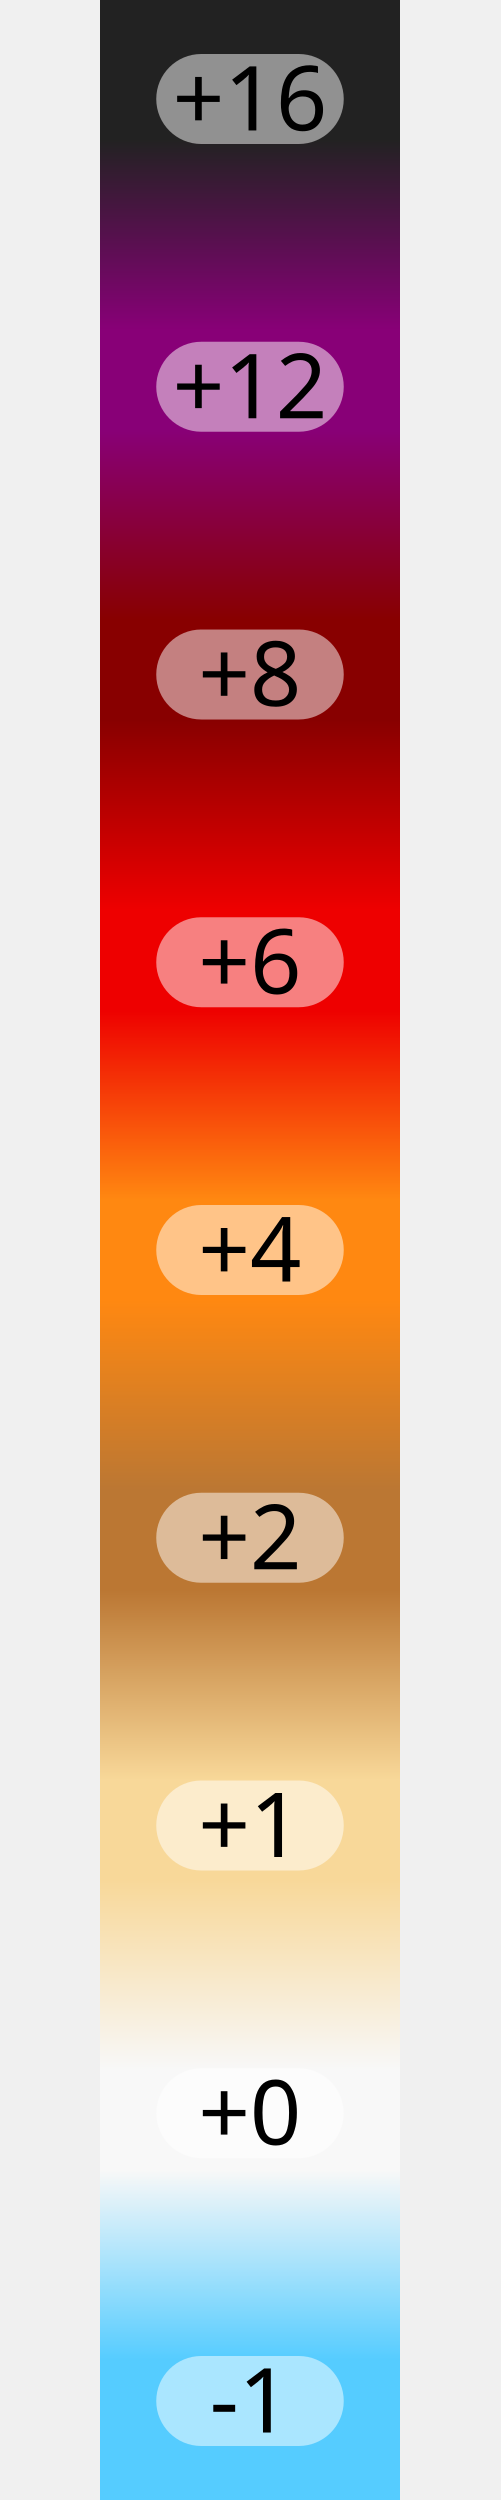
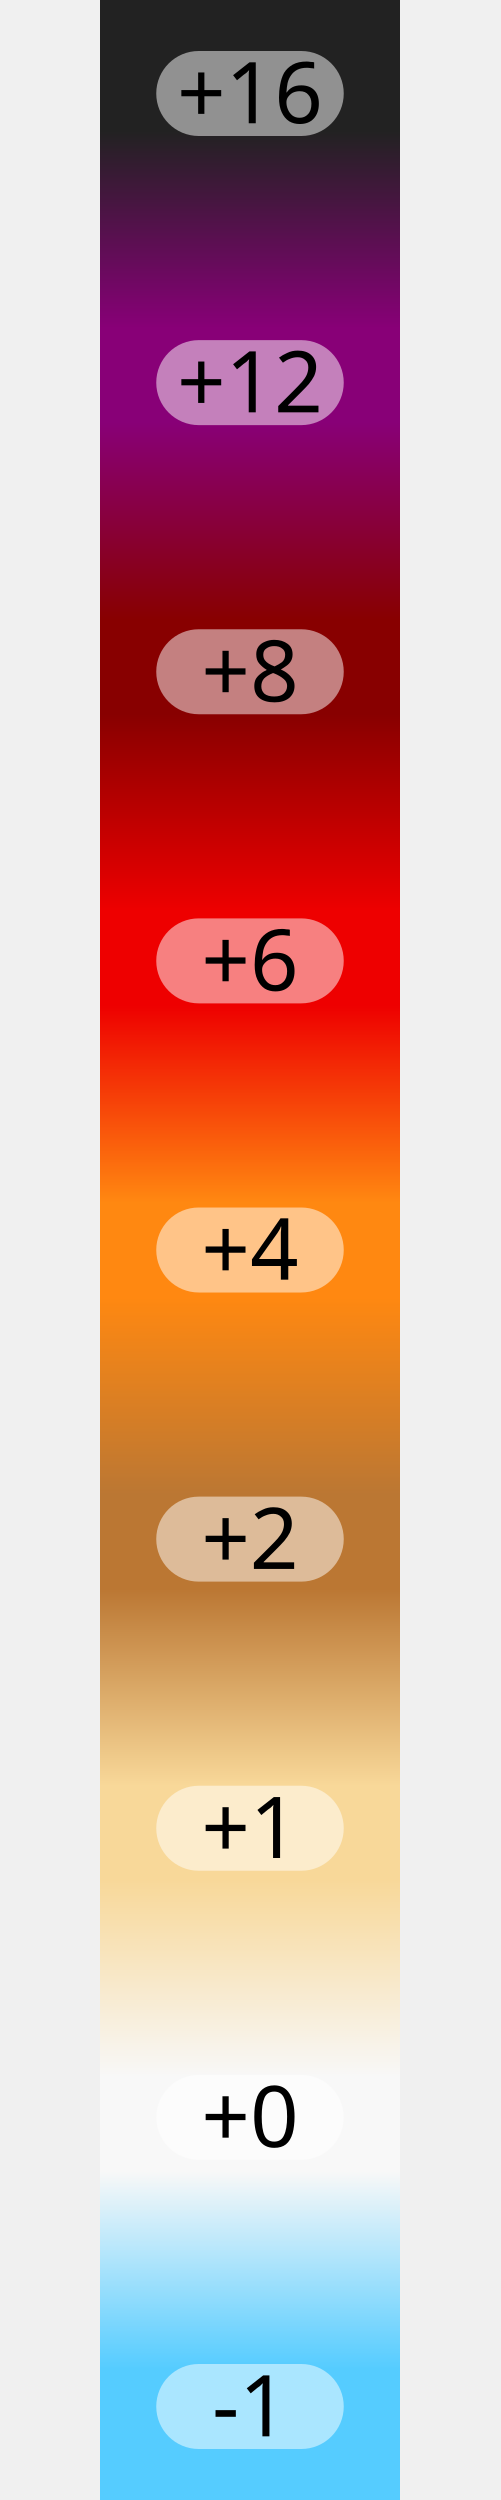
<svg xmlns="http://www.w3.org/2000/svg" width="60" height="300" viewBox="0 0 12 100">
  <defs>
    <linearGradient id="legend-gradient-8a397" x1="0" x2="0" y1="0" y2="1">
-       <stop offset="1.98%" stop-color="#222222" />
-       <stop offset="5.94%" stop-color="#222222" />
-       <stop offset="5.94%" stop-color="#222222" />
-       <stop offset="13.49%" stop-color="#880077" />
-       <stop offset="13.49%" stop-color="#880077" />
-       <stop offset="17.45%" stop-color="#880077" />
-       <stop offset="17.45%" stop-color="#880077" />
+       <stop offset="1.87%" stop-color="#222222" />
+       <stop offset="5.61%" stop-color="#222222" />
+       <stop offset="5.61%" stop-color="#222222" />
+       <stop offset="13.435%" stop-color="#880077" />
+       <stop offset="13.435%" stop-color="#880077" />
+       <stop offset="17.175%" stop-color="#880077" />
+       <stop offset="17.175%" stop-color="#880077" />
      <stop offset="25%" stop-color="#880000" />
      <stop offset="25%" stop-color="#880000" />
-       <stop offset="28.96%" stop-color="#880000" />
-       <stop offset="28.96%" stop-color="#880000" />
-       <stop offset="36.51%" stop-color="#ee0000" />
-       <stop offset="36.51%" stop-color="#ee0000" />
-       <stop offset="40.47%" stop-color="#ee0000" />
-       <stop offset="40.47%" stop-color="#ee0000" />
-       <stop offset="48.02%" stop-color="#ff8811" />
-       <stop offset="48.02%" stop-color="#ff8811" />
-       <stop offset="51.98%" stop-color="#ff8811" />
-       <stop offset="51.98%" stop-color="#ff8811" />
-       <stop offset="59.53%" stop-color="#bb7733" />
-       <stop offset="59.53%" stop-color="#bb7733" />
-       <stop offset="63.49%" stop-color="#bb7733" />
-       <stop offset="63.49%" stop-color="#bb7733" />
-       <stop offset="71.04%" stop-color="#f8d899" />
-       <stop offset="71.04%" stop-color="#f8d899" />
+       <stop offset="28.74%" stop-color="#880000" />
+       <stop offset="28.74%" stop-color="#880000" />
+       <stop offset="36.565%" stop-color="#ee0000" />
+       <stop offset="36.565%" stop-color="#ee0000" />
+       <stop offset="40.305%" stop-color="#ee0000" />
+       <stop offset="40.305%" stop-color="#ee0000" />
+       <stop offset="48.13%" stop-color="#ff8811" />
+       <stop offset="48.13%" stop-color="#ff8811" />
+       <stop offset="51.87%" stop-color="#ff8811" />
+       <stop offset="51.87%" stop-color="#ff8811" />
+       <stop offset="59.695%" stop-color="#bb7733" />
+       <stop offset="59.695%" stop-color="#bb7733" />
+       <stop offset="63.435%" stop-color="#bb7733" />
+       <stop offset="63.435%" stop-color="#bb7733" />
+       <stop offset="71.26%" stop-color="#f8d899" />
+       <stop offset="71.26%" stop-color="#f8d899" />
      <stop offset="75%" stop-color="#f8d899" />
      <stop offset="75%" stop-color="#f8d899" />
-       <stop offset="82.55%" stop-color="#f8f8f8" />
-       <stop offset="82.55%" stop-color="#f8f8f8" />
-       <stop offset="86.51%" stop-color="#f8f8f8" />
-       <stop offset="86.51%" stop-color="#f8f8f8" />
-       <stop offset="94.06%" stop-color="#55ccff" />
-       <stop offset="94.06%" stop-color="#55ccff" />
-       <stop offset="98.02%" stop-color="#55ccff" />
+       <stop offset="82.825%" stop-color="#f8f8f8" />
+       <stop offset="82.825%" stop-color="#f8f8f8" />
+       <stop offset="86.565%" stop-color="#f8f8f8" />
+       <stop offset="86.565%" stop-color="#f8f8f8" />
+       <stop offset="94.39%" stop-color="#55ccff" />
+       <stop offset="94.39%" stop-color="#55ccff" />
+       <stop offset="98.13%" stop-color="#55ccff" />
    </linearGradient>
  </defs>
  <rect x="0" y="0" width="12" height="100" fill="url(#legend-gradient-8a397)" />
-   <rect fill="white" fill-opacity="0.5" x="2.25" y="2.16" width="7.5" height="3.6" rx="1.8" ry="1.8" />
-   <text x="6" y="3.96" dy="0.35em" font-family="sans-serif" font-size="3.6" style="text-anchor: middle">+16</text>
-   <rect fill="white" fill-opacity="0.5" x="2.25" y="13.67" width="7.5" height="3.6" rx="1.8" ry="1.8" />
-   <text x="6" y="15.47" dy="0.35em" font-family="sans-serif" font-size="3.6" style="text-anchor: middle">+12</text>
-   <rect fill="white" fill-opacity="0.5" x="2.25" y="25.18" width="7.5" height="3.6" rx="1.8" ry="1.8" />
-   <text x="6" y="26.98" dy="0.35em" font-family="sans-serif" font-size="3.6" style="text-anchor: middle">+8</text>
-   <rect fill="white" fill-opacity="0.5" x="2.25" y="36.69" width="7.5" height="3.6" rx="1.8" ry="1.8" />
-   <text x="6" y="38.49" dy="0.35em" font-family="sans-serif" font-size="3.6" style="text-anchor: middle">+6</text>
-   <rect fill="white" fill-opacity="0.5" x="2.25" y="48.2" width="7.5" height="3.6" rx="1.8" ry="1.8" />
-   <text x="6" y="50" dy="0.35em" font-family="sans-serif" font-size="3.6" style="text-anchor: middle">+4</text>
-   <rect fill="white" fill-opacity="0.5" x="2.25" y="59.71" width="7.5" height="3.6" rx="1.8" ry="1.8" />
-   <text x="6" y="61.51" dy="0.35em" font-family="sans-serif" font-size="3.6" style="text-anchor: middle">+2</text>
-   <rect fill="white" fill-opacity="0.5" x="2.25" y="71.22" width="7.5" height="3.6" rx="1.8" ry="1.8" />
-   <text x="6" y="73.02" dy="0.35em" font-family="sans-serif" font-size="3.6" style="text-anchor: middle">+1</text>
-   <rect fill="white" fill-opacity="0.5" x="2.25" y="82.73" width="7.5" height="3.6" rx="1.8" ry="1.8" />
-   <text x="6" y="84.53" dy="0.35em" font-family="sans-serif" font-size="3.6" style="text-anchor: middle">+0</text>
-   <rect fill="white" fill-opacity="0.5" x="2.25" y="94.24" width="7.5" height="3.6" rx="1.8" ry="1.8" />
-   <text x="6" y="96.04" dy="0.35em" font-family="sans-serif" font-size="3.6" style="text-anchor: middle">-1</text>
+   <rect fill="white" fill-opacity="0.5" x="2.25" y="2.04" width="7.5" height="3.4" rx="1.7" ry="1.7" />
+   <text x="6" y="3.74" dy="0.35em" font-family="sans-serif" font-size="3.4" style="text-anchor: middle">+16</text>
+   <rect fill="white" fill-opacity="0.5" x="2.25" y="13.605" width="7.5" height="3.4" rx="1.7" ry="1.7" />
+   <text x="6" y="15.305" dy="0.35em" font-family="sans-serif" font-size="3.4" style="text-anchor: middle">+12</text>
+   <rect fill="white" fill-opacity="0.5" x="2.25" y="25.17" width="7.5" height="3.4" rx="1.7" ry="1.7" />
+   <text x="6" y="26.87" dy="0.35em" font-family="sans-serif" font-size="3.4" style="text-anchor: middle">+8</text>
+   <rect fill="white" fill-opacity="0.5" x="2.25" y="36.735" width="7.5" height="3.4" rx="1.7" ry="1.7" />
+   <text x="6" y="38.435" dy="0.35em" font-family="sans-serif" font-size="3.4" style="text-anchor: middle">+6</text>
+   <rect fill="white" fill-opacity="0.5" x="2.25" y="48.3" width="7.5" height="3.4" rx="1.7" ry="1.7" />
+   <text x="6" y="50" dy="0.35em" font-family="sans-serif" font-size="3.4" style="text-anchor: middle">+4</text>
+   <rect fill="white" fill-opacity="0.5" x="2.25" y="59.865" width="7.5" height="3.4" rx="1.7" ry="1.7" />
+   <text x="6" y="61.565" dy="0.35em" font-family="sans-serif" font-size="3.4" style="text-anchor: middle">+2</text>
+   <rect fill="white" fill-opacity="0.5" x="2.25" y="71.43" width="7.5" height="3.4" rx="1.7" ry="1.7" />
+   <text x="6" y="73.13" dy="0.35em" font-family="sans-serif" font-size="3.4" style="text-anchor: middle">+1</text>
+   <rect fill="white" fill-opacity="0.5" x="2.25" y="82.995" width="7.5" height="3.4" rx="1.7" ry="1.7" />
+   <text x="6" y="84.695" dy="0.35em" font-family="sans-serif" font-size="3.4" style="text-anchor: middle">+0</text>
+   <rect fill="white" fill-opacity="0.5" x="2.25" y="94.56" width="7.5" height="3.4" rx="1.7" ry="1.7" />
+   <text x="6" y="96.26" dy="0.35em" font-family="sans-serif" font-size="3.4" style="text-anchor: middle">-1</text>
</svg>
